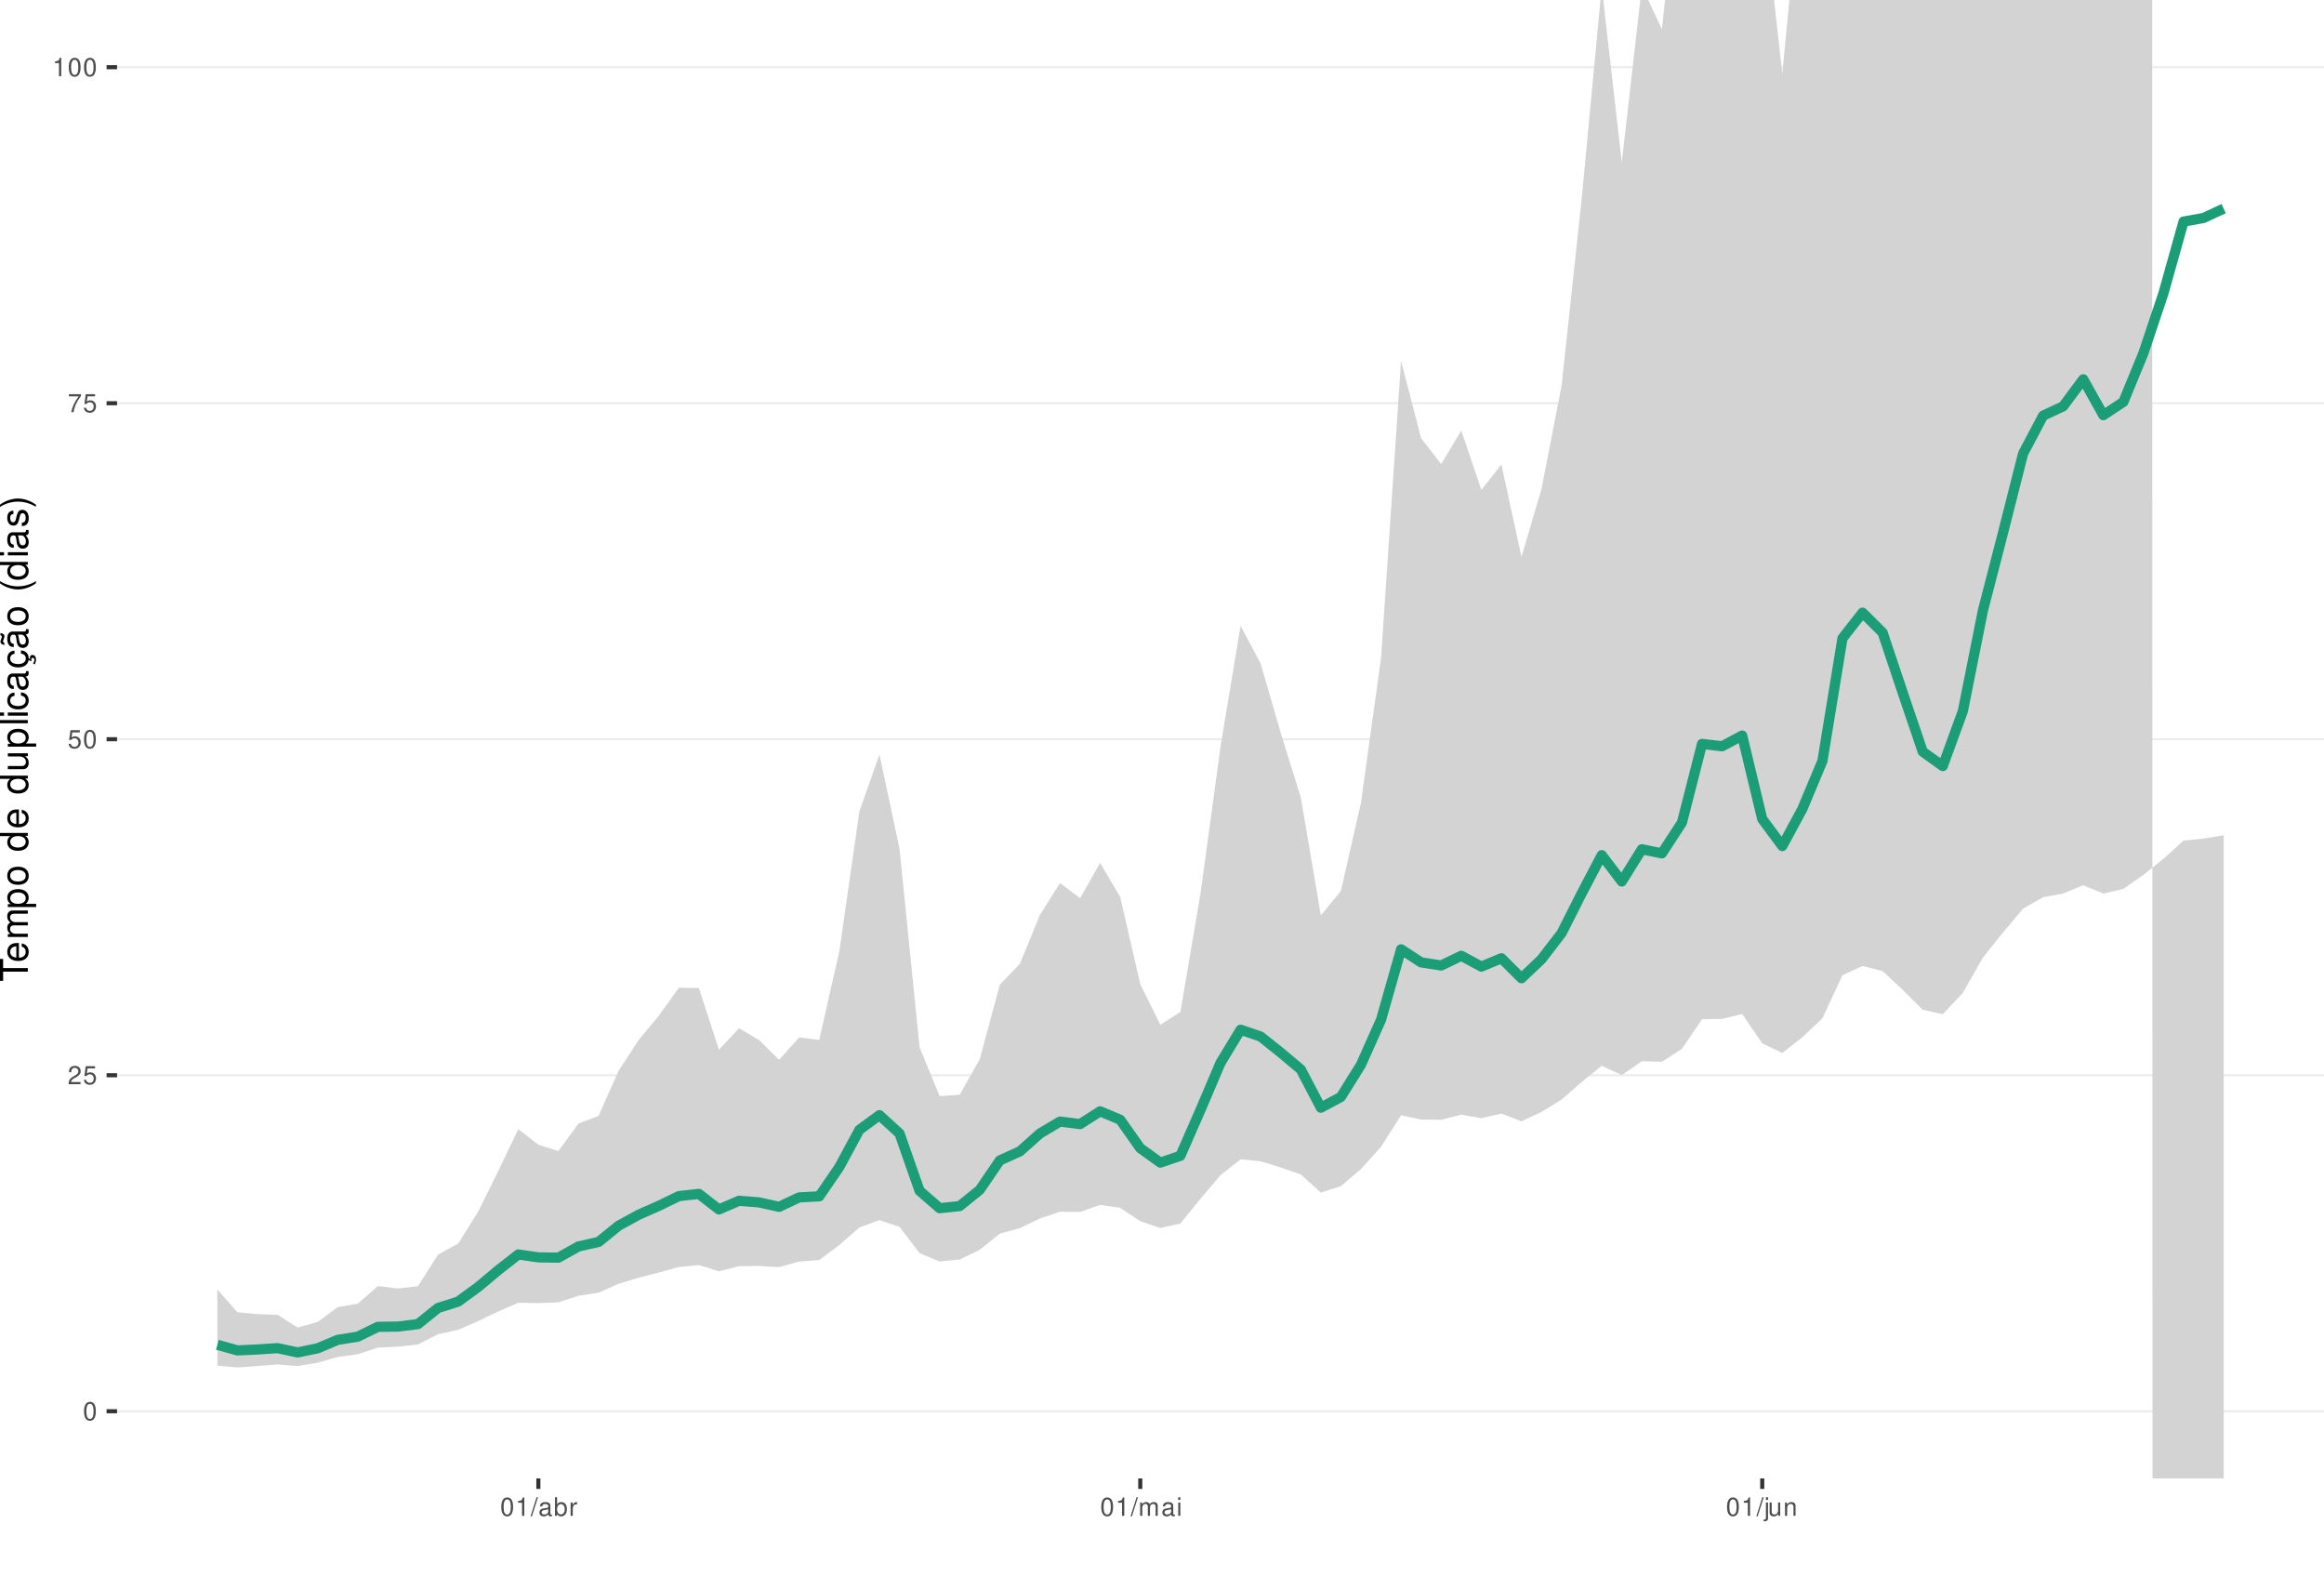
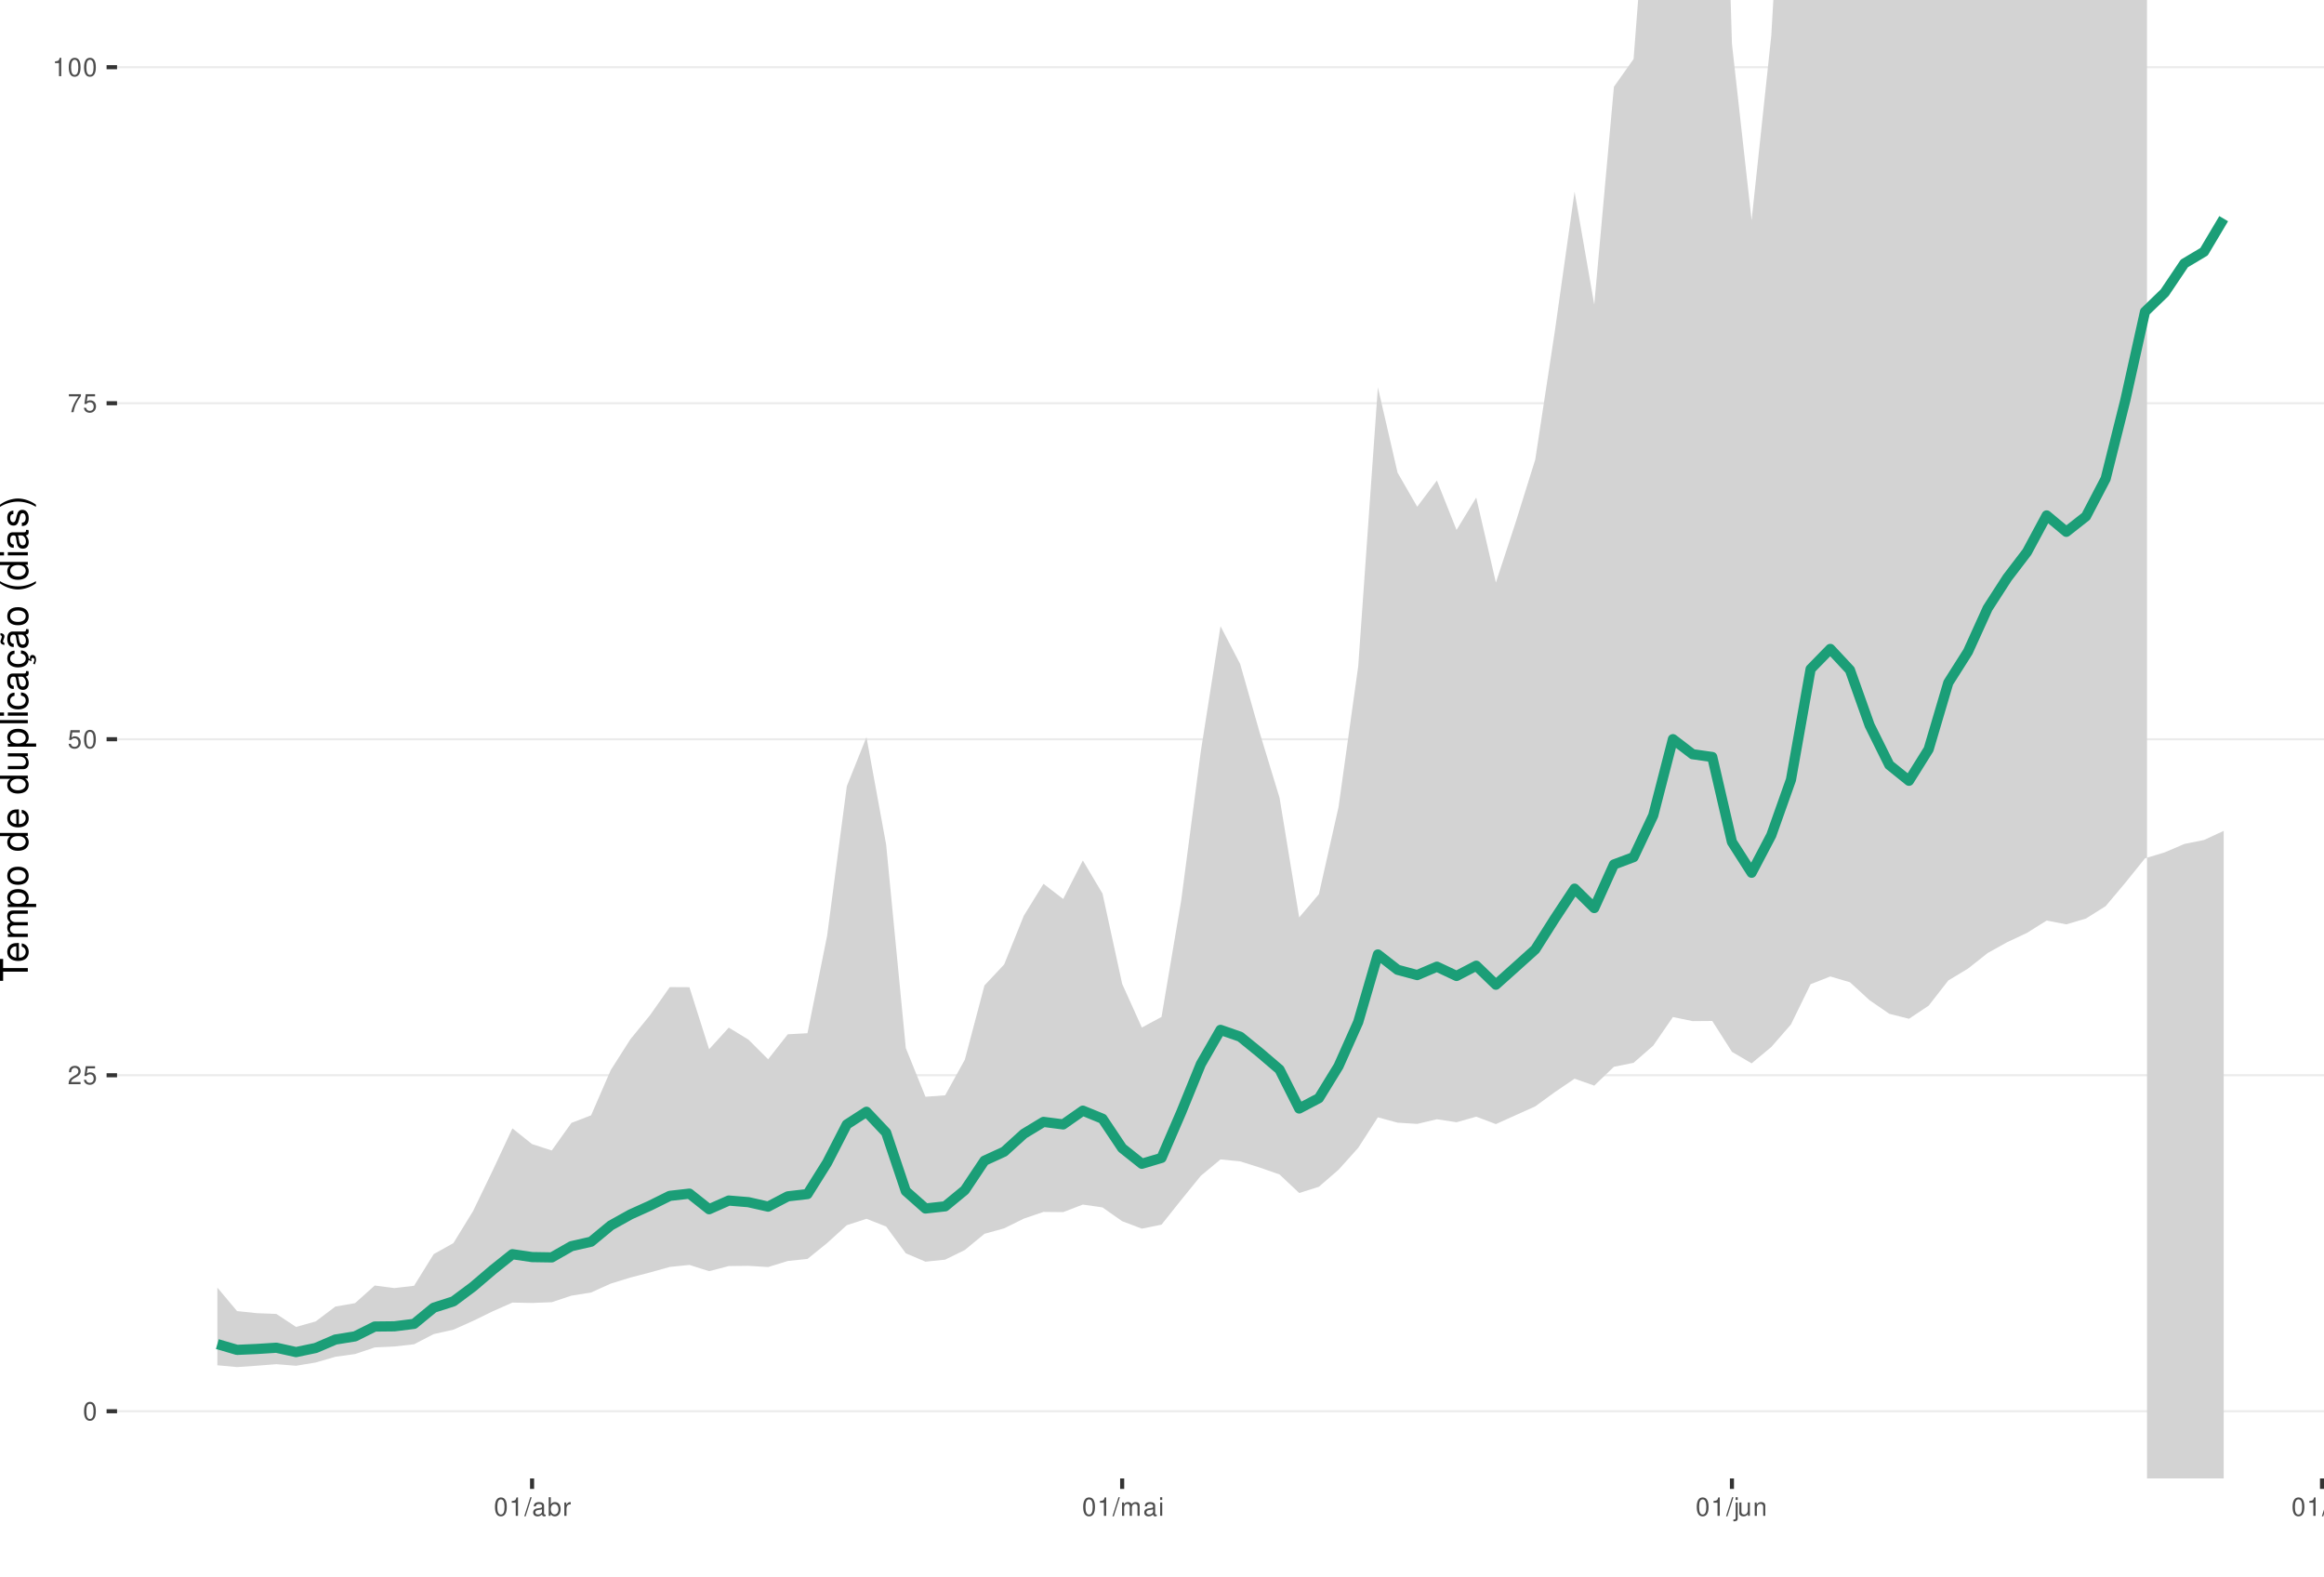
<svg xmlns="http://www.w3.org/2000/svg" xmlns:xlink="http://www.w3.org/1999/xlink" width="609pt" height="413pt" viewBox="0 0 609 413" version="1.1">
  <defs>
    <g>
      <symbol overflow="visible" id="glyph0-0">
        <path style="stroke:none;" d="" />
      </symbol>
      <symbol overflow="visible" id="glyph0-1">
        <path style="stroke:none;" d="M 1.828 -4.812 C 1.391 -4.812 0.984 -4.609 0.75 -4.281 C 0.438 -3.859 0.281 -3.219 0.281 -2.328 C 0.281 -0.703 0.812 0.156 1.828 0.156 C 2.828 0.156 3.375 -0.703 3.375 -2.297 C 3.375 -3.219 3.234 -3.844 2.922 -4.281 C 2.672 -4.625 2.281 -4.812 1.828 -4.812 Z M 1.828 -4.297 C 2.469 -4.297 2.781 -3.641 2.781 -2.344 C 2.781 -0.969 2.469 -0.328 1.812 -0.328 C 1.203 -0.328 0.891 -1 0.891 -2.328 C 0.891 -3.641 1.203 -4.297 1.828 -4.297 Z M 1.828 -4.297 " />
      </symbol>
      <symbol overflow="visible" id="glyph0-2">
        <path style="stroke:none;" d="M 3.375 -0.578 L 0.891 -0.578 C 0.938 -0.984 1.156 -1.234 1.734 -1.578 L 2.406 -1.953 C 3.062 -2.328 3.406 -2.812 3.406 -3.406 C 3.406 -3.812 3.234 -4.188 2.969 -4.438 C 2.688 -4.688 2.344 -4.812 1.891 -4.812 C 1.297 -4.812 0.844 -4.594 0.578 -4.188 C 0.422 -3.938 0.344 -3.641 0.328 -3.141 L 0.922 -3.141 C 0.938 -3.469 0.984 -3.672 1.062 -3.828 C 1.219 -4.125 1.516 -4.297 1.875 -4.297 C 2.406 -4.297 2.797 -3.906 2.797 -3.391 C 2.797 -3.016 2.578 -2.672 2.156 -2.438 L 1.547 -2.078 C 0.562 -1.516 0.281 -1.062 0.219 0 L 3.375 0 Z M 3.375 -0.578 " />
      </symbol>
      <symbol overflow="visible" id="glyph0-3">
        <path style="stroke:none;" d="M 3.172 -4.719 L 0.734 -4.719 L 0.375 -2.156 L 0.922 -2.156 C 1.188 -2.469 1.422 -2.594 1.797 -2.594 C 2.422 -2.594 2.812 -2.156 2.812 -1.453 C 2.812 -0.781 2.422 -0.359 1.781 -0.359 C 1.266 -0.359 0.953 -0.625 0.812 -1.156 L 0.234 -1.156 C 0.312 -0.766 0.375 -0.578 0.516 -0.406 C 0.781 -0.047 1.266 0.156 1.797 0.156 C 2.75 0.156 3.422 -0.547 3.422 -1.531 C 3.422 -2.469 2.797 -3.109 1.891 -3.109 C 1.562 -3.109 1.297 -3.016 1.016 -2.828 L 1.203 -4.141 L 3.172 -4.141 Z M 3.172 -4.719 " />
      </symbol>
      <symbol overflow="visible" id="glyph0-4">
        <path style="stroke:none;" d="M 3.469 -4.719 L 0.312 -4.719 L 0.312 -4.141 L 2.859 -4.141 C 1.734 -2.531 1.266 -1.547 0.922 0 L 1.547 0 C 1.797 -1.516 2.391 -2.812 3.469 -4.234 Z M 3.469 -4.719 " />
      </symbol>
      <symbol overflow="visible" id="glyph0-5">
        <path style="stroke:none;" d="M 1.719 -3.422 L 1.719 0 L 2.312 0 L 2.312 -4.812 L 1.922 -4.812 C 1.719 -4.078 1.578 -3.969 0.672 -3.859 L 0.672 -3.422 Z M 1.719 -3.422 " />
      </symbol>
      <symbol overflow="visible" id="glyph0-6">
        <path style="stroke:none;" d="M 1.531 -4.859 L -0.047 0.141 L 0.312 0.141 L 1.891 -4.859 Z M 1.531 -4.859 " />
      </symbol>
      <symbol overflow="visible" id="glyph0-7">
        <path style="stroke:none;" d="M 3.562 -0.328 C 3.5 -0.312 3.469 -0.312 3.438 -0.312 C 3.25 -0.312 3.141 -0.406 3.141 -0.578 L 3.141 -2.641 C 3.141 -3.25 2.688 -3.594 1.828 -3.594 C 1.312 -3.594 0.906 -3.438 0.672 -3.188 C 0.516 -3 0.453 -2.797 0.438 -2.453 L 0.984 -2.453 C 1.031 -2.875 1.297 -3.078 1.812 -3.078 C 2.312 -3.078 2.594 -2.891 2.594 -2.562 L 2.594 -2.406 C 2.578 -2.172 2.469 -2.078 2.016 -2.031 C 1.219 -1.922 1.109 -1.891 0.891 -1.812 C 0.484 -1.641 0.281 -1.328 0.281 -0.875 C 0.281 -0.25 0.719 0.156 1.422 0.156 C 1.859 0.156 2.219 0 2.609 -0.359 C 2.656 0 2.828 0.156 3.188 0.156 C 3.297 0.156 3.375 0.141 3.562 0.094 Z M 2.594 -1.094 C 2.594 -0.906 2.531 -0.797 2.375 -0.641 C 2.141 -0.438 1.875 -0.328 1.547 -0.328 C 1.109 -0.328 0.859 -0.547 0.859 -0.891 C 0.859 -1.266 1.094 -1.438 1.703 -1.531 C 2.297 -1.609 2.406 -1.641 2.594 -1.719 Z M 2.594 -1.094 " />
      </symbol>
      <symbol overflow="visible" id="glyph0-8">
        <path style="stroke:none;" d="M 0.359 -4.859 L 0.359 0 L 0.859 0 L 0.859 -0.453 C 1.125 -0.047 1.484 0.156 1.969 0.156 C 2.875 0.156 3.484 -0.594 3.484 -1.75 C 3.484 -2.891 2.922 -3.594 1.984 -3.594 C 1.516 -3.594 1.172 -3.406 0.906 -3.016 L 0.906 -4.859 Z M 1.891 -3.062 C 2.5 -3.062 2.906 -2.531 2.906 -1.703 C 2.906 -0.906 2.484 -0.359 1.891 -0.359 C 1.297 -0.359 0.906 -0.906 0.906 -1.719 C 0.906 -2.531 1.297 -3.062 1.891 -3.062 Z M 1.891 -3.062 " />
      </symbol>
      <symbol overflow="visible" id="glyph0-9">
        <path style="stroke:none;" d="M 0.453 -3.484 L 0.453 0 L 1.016 0 L 1.016 -1.812 C 1.031 -2.656 1.375 -3.016 2.141 -3 L 2.141 -3.562 C 2.047 -3.578 1.984 -3.594 1.922 -3.594 C 1.562 -3.594 1.297 -3.375 0.969 -2.859 L 0.969 -3.484 Z M 0.453 -3.484 " />
      </symbol>
      <symbol overflow="visible" id="glyph0-10">
        <path style="stroke:none;" d="M 0.469 -3.484 L 0.469 0 L 1.031 0 L 1.031 -2.188 C 1.031 -2.703 1.391 -3.109 1.844 -3.109 C 2.25 -3.109 2.484 -2.844 2.484 -2.406 L 2.484 0 L 3.047 0 L 3.047 -2.188 C 3.047 -2.703 3.422 -3.109 3.875 -3.109 C 4.266 -3.109 4.516 -2.844 4.516 -2.406 L 4.516 0 L 5.078 0 L 5.078 -2.609 C 5.078 -3.234 4.719 -3.594 4.062 -3.594 C 3.594 -3.594 3.312 -3.453 2.984 -3.062 C 2.781 -3.422 2.5 -3.594 2.047 -3.594 C 1.578 -3.594 1.266 -3.422 0.984 -3 L 0.984 -3.484 Z M 0.469 -3.484 " />
      </symbol>
      <symbol overflow="visible" id="glyph0-11">
        <path style="stroke:none;" d="M 1 -3.484 L 0.453 -3.484 L 0.453 0 L 1 0 Z M 1 -4.859 L 0.438 -4.859 L 0.438 -4.156 L 1 -4.156 Z M 1 -4.859 " />
      </symbol>
      <symbol overflow="visible" id="glyph0-12">
        <path style="stroke:none;" d="M 0.469 -3.484 L 0.469 0.5 C 0.469 0.859 0.359 0.969 0.016 0.969 C -0.031 0.969 -0.047 0.969 -0.125 0.953 L -0.125 1.438 C -0.047 1.438 -0.016 1.453 0.062 1.453 C 0.688 1.453 1.016 1.203 1.016 0.719 L 1.016 -3.484 Z M 1.016 -4.859 L 0.469 -4.859 L 0.469 -4.156 L 1.016 -4.156 Z M 1.016 -4.859 " />
      </symbol>
      <symbol overflow="visible" id="glyph0-13">
        <path style="stroke:none;" d="M 3.203 0 L 3.203 -3.484 L 2.656 -3.484 L 2.656 -1.516 C 2.656 -0.797 2.281 -0.328 1.703 -0.328 C 1.266 -0.328 0.984 -0.594 0.984 -1.016 L 0.984 -3.484 L 0.438 -3.484 L 0.438 -0.797 C 0.438 -0.219 0.859 0.156 1.547 0.156 C 2.062 0.156 2.391 -0.031 2.703 -0.484 L 2.703 0 Z M 3.203 0 " />
      </symbol>
      <symbol overflow="visible" id="glyph0-14">
        <path style="stroke:none;" d="M 0.469 -3.484 L 0.469 0 L 1.031 0 L 1.031 -1.922 C 1.031 -2.641 1.391 -3.109 1.969 -3.109 C 2.406 -3.109 2.688 -2.828 2.688 -2.422 L 2.688 0 L 3.234 0 L 3.234 -2.641 C 3.234 -3.219 2.812 -3.594 2.141 -3.594 C 1.625 -3.594 1.281 -3.391 0.984 -2.906 L 0.984 -3.484 Z M 0.469 -3.484 " />
+       </symbol>
+       <symbol overflow="visible" id="glyph0-15">
+         <path style="stroke:none;" d="M 1.016 -4.859 L 0.453 -4.859 L 0.453 0 L 1.016 0 Z M 1.016 -4.859 " />
      </symbol>
      <symbol overflow="visible" id="glyph1-0">
        <path style="stroke:none;" d="" />
      </symbol>
      <symbol overflow="visible" id="glyph1-1">
        <path style="stroke:none;" d="M -6.469 -3.547 L -6.469 -5.938 L -7.297 -5.938 L -7.297 -0.203 L -6.469 -0.203 L -6.469 -2.609 L 0 -2.609 L 0 -3.547 Z M -6.469 -3.547 " />
      </symbol>
      <symbol overflow="visible" id="glyph1-2">
        <path style="stroke:none;" d="M -2.344 -5.125 C -3.141 -5.125 -3.625 -5.062 -4.016 -4.922 C -4.875 -4.578 -5.391 -3.781 -5.391 -2.797 C -5.391 -1.344 -4.281 -0.406 -2.547 -0.406 C -0.812 -0.406 0.234 -1.297 0.234 -2.781 C 0.234 -3.984 -0.453 -4.812 -1.594 -5.016 L -1.594 -4.188 C -0.906 -3.953 -0.547 -3.484 -0.547 -2.812 C -0.547 -2.281 -0.781 -1.828 -1.219 -1.547 C -1.516 -1.344 -1.812 -1.281 -2.344 -1.266 Z M -3.016 -1.297 C -3.984 -1.359 -4.625 -1.953 -4.625 -2.797 C -4.625 -3.641 -3.953 -4.234 -3.016 -4.234 Z M -3.016 -1.297 " />
      </symbol>
      <symbol overflow="visible" id="glyph1-3">
        <path style="stroke:none;" d="M -5.234 -0.703 L 0 -0.703 L 0 -1.547 L -3.297 -1.547 C -4.047 -1.547 -4.656 -2.094 -4.656 -2.766 C -4.656 -3.391 -4.281 -3.734 -3.609 -3.734 L 0 -3.734 L 0 -4.578 L -3.297 -4.578 C -4.047 -4.578 -4.656 -5.125 -4.656 -5.812 C -4.656 -6.422 -4.266 -6.781 -3.609 -6.781 L 0 -6.781 L 0 -7.625 L -3.938 -7.625 C -4.875 -7.625 -5.391 -7.078 -5.391 -6.094 C -5.391 -5.406 -5.188 -4.984 -4.594 -4.484 C -5.156 -4.188 -5.391 -3.766 -5.391 -3.078 C -5.391 -2.375 -5.125 -1.906 -4.5 -1.469 L -5.234 -1.469 Z M -5.234 -0.703 " />
      </symbol>
      <symbol overflow="visible" id="glyph1-4">
        <path style="stroke:none;" d="M 2.188 -0.547 L 2.188 -1.375 L -0.547 -1.375 C -0.016 -1.812 0.234 -2.312 0.234 -2.984 C 0.234 -4.344 -0.859 -5.234 -2.531 -5.234 C -4.297 -5.234 -5.391 -4.375 -5.391 -2.984 C -5.391 -2.266 -5.062 -1.703 -4.453 -1.312 L -5.234 -1.312 L -5.234 -0.547 Z M -4.609 -2.844 C -4.609 -3.766 -3.797 -4.359 -2.547 -4.359 C -1.359 -4.359 -0.547 -3.75 -0.547 -2.844 C -0.547 -1.953 -1.344 -1.375 -2.578 -1.375 C -3.812 -1.375 -4.609 -1.953 -4.609 -2.844 Z M -4.609 -2.844 " />
      </symbol>
      <symbol overflow="visible" id="glyph1-5">
        <path style="stroke:none;" d="M -5.391 -2.719 C -5.391 -1.234 -4.344 -0.359 -2.578 -0.359 C -0.812 -0.359 0.234 -1.234 0.234 -2.734 C 0.234 -4.203 -0.812 -5.094 -2.547 -5.094 C -4.359 -5.094 -5.391 -4.234 -5.391 -2.719 Z M -4.625 -2.734 C -4.625 -3.672 -3.844 -4.234 -2.547 -4.234 C -1.312 -4.234 -0.547 -3.656 -0.547 -2.734 C -0.547 -1.797 -1.312 -1.234 -2.578 -1.234 C -3.844 -1.234 -4.625 -1.797 -4.625 -2.734 Z M -4.625 -2.734 " />
      </symbol>
      <symbol overflow="visible" id="glyph1-6">
        <path style="stroke:none;" d="" />
      </symbol>
      <symbol overflow="visible" id="glyph1-7">
        <path style="stroke:none;" d="M -7.297 -4.953 L -7.297 -4.125 L -4.578 -4.125 C -5.109 -3.766 -5.391 -3.203 -5.391 -2.516 C -5.391 -1.156 -4.297 -0.266 -2.625 -0.266 C -0.859 -0.266 0.234 -1.125 0.234 -2.547 C 0.234 -3.266 -0.047 -3.766 -0.688 -4.203 L 0 -4.203 L 0 -4.953 Z M -4.609 -2.656 C -4.609 -3.547 -3.812 -4.125 -2.562 -4.125 C -1.344 -4.125 -0.547 -3.547 -0.547 -2.656 C -0.547 -1.734 -1.359 -1.125 -2.578 -1.125 C -3.797 -1.125 -4.609 -1.734 -4.609 -2.656 Z M -4.609 -2.656 " />
      </symbol>
      <symbol overflow="visible" id="glyph1-8">
        <path style="stroke:none;" d="M 0 -4.812 L -5.234 -4.812 L -5.234 -3.984 L -2.266 -3.984 C -1.203 -3.984 -0.5 -3.438 -0.5 -2.562 C -0.5 -1.906 -0.906 -1.484 -1.531 -1.484 L -5.234 -1.484 L -5.234 -0.656 L -1.203 -0.656 C -0.328 -0.656 0.234 -1.297 0.234 -2.312 C 0.234 -3.094 -0.047 -3.578 -0.734 -4.062 L 0 -4.062 Z M 0 -4.812 " />
      </symbol>
      <symbol overflow="visible" id="glyph1-9">
        <path style="stroke:none;" d="M -7.297 -1.516 L -7.297 -0.688 L 0 -0.688 L 0 -1.516 Z M -7.297 -1.516 " />
      </symbol>
      <symbol overflow="visible" id="glyph1-10">
        <path style="stroke:none;" d="M -5.234 -1.5 L -5.234 -0.672 L 0 -0.672 L 0 -1.5 Z M -7.297 -1.5 L -7.297 -0.656 L -6.234 -0.656 L -6.234 -1.5 Z M -7.297 -1.5 " />
      </symbol>
      <symbol overflow="visible" id="glyph1-11">
        <path style="stroke:none;" d="M -3.484 -4.703 C -3.984 -4.672 -4.312 -4.562 -4.609 -4.359 C -5.094 -4 -5.391 -3.375 -5.391 -2.641 C -5.391 -1.219 -4.266 -0.312 -2.531 -0.312 C -0.844 -0.312 0.234 -1.203 0.234 -2.625 C 0.234 -3.875 -0.516 -4.672 -1.797 -4.766 L -1.797 -3.938 C -0.953 -3.797 -0.547 -3.359 -0.547 -2.656 C -0.547 -1.734 -1.297 -1.188 -2.531 -1.188 C -3.844 -1.188 -4.625 -1.719 -4.625 -2.625 C -4.625 -3.328 -4.203 -3.766 -3.484 -3.875 Z M -3.484 -4.703 " />
      </symbol>
      <symbol overflow="visible" id="glyph1-12">
        <path style="stroke:none;" d="M -0.484 -5.344 C -0.469 -5.266 -0.469 -5.219 -0.469 -5.172 C -0.469 -4.875 -0.625 -4.719 -0.875 -4.719 L -3.953 -4.719 C -4.891 -4.719 -5.391 -4.047 -5.391 -2.75 C -5.391 -1.984 -5.172 -1.375 -4.781 -1.016 C -4.516 -0.766 -4.203 -0.672 -3.688 -0.656 L -3.688 -1.484 C -4.328 -1.562 -4.625 -1.938 -4.625 -2.719 C -4.625 -3.484 -4.344 -3.891 -3.844 -3.891 L -3.625 -3.891 C -3.266 -3.875 -3.125 -3.703 -3.047 -3.016 C -2.891 -1.844 -2.844 -1.656 -2.719 -1.344 C -2.453 -0.734 -2 -0.422 -1.312 -0.422 C -0.375 -0.422 0.234 -1.078 0.234 -2.141 C 0.234 -2.797 0 -3.328 -0.547 -3.922 C 0 -3.984 0.234 -4.234 0.234 -4.781 C 0.234 -4.953 0.203 -5.062 0.141 -5.344 Z M -1.656 -3.891 C -1.375 -3.891 -1.203 -3.812 -0.969 -3.562 C -0.656 -3.219 -0.5 -2.812 -0.5 -2.312 C -0.5 -1.672 -0.812 -1.297 -1.344 -1.297 C -1.891 -1.297 -2.172 -1.656 -2.297 -2.547 C -2.422 -3.438 -2.453 -3.609 -2.594 -3.891 Z M -1.656 -3.891 " />
      </symbol>
      <symbol overflow="visible" id="glyph1-13">
        <path style="stroke:none;" d="M 0.234 -2.641 C 0.234 -3.875 -0.547 -4.703 -1.797 -4.766 L -1.797 -3.938 C -0.953 -3.797 -0.531 -3.359 -0.531 -2.656 C -0.531 -1.734 -1.281 -1.188 -2.516 -1.188 C -3.844 -1.188 -4.625 -1.719 -4.625 -2.625 C -4.625 -3.328 -4.203 -3.766 -3.484 -3.875 L -3.484 -4.703 C -3.984 -4.672 -4.312 -4.562 -4.609 -4.359 C -5.094 -4 -5.391 -3.375 -5.391 -2.641 C -5.391 -1.219 -4.266 -0.312 -2.531 -0.312 C -1.469 -0.312 -0.625 -0.672 -0.156 -1.312 C 0.047 -1.594 0.125 -1.812 0.203 -2.25 L 0.922 -1.938 L 0.984 -2.062 C 0.938 -2.188 0.906 -2.25 0.906 -2.375 C 0.906 -2.656 1.047 -2.828 1.281 -2.828 C 1.547 -2.828 1.734 -2.594 1.734 -2.297 C 1.734 -2.031 1.672 -1.844 1.438 -1.406 L 1.406 -1.312 L 1.812 -1.094 C 2.078 -1.75 2.141 -1.953 2.141 -2.344 C 2.141 -3.109 1.781 -3.578 1.203 -3.578 C 0.781 -3.578 0.547 -3.297 0.547 -2.797 C 0.547 -2.703 0.547 -2.641 0.562 -2.516 Z M 0.234 -2.641 " />
      </symbol>
      <symbol overflow="visible" id="glyph1-14">
        <path style="stroke:none;" d="M -0.484 -5.344 C -0.469 -5.266 -0.469 -5.219 -0.469 -5.172 C -0.469 -4.875 -0.625 -4.719 -0.875 -4.719 L -3.953 -4.719 C -4.891 -4.719 -5.391 -4.047 -5.391 -2.75 C -5.391 -1.984 -5.172 -1.375 -4.781 -1.016 C -4.516 -0.766 -4.203 -0.672 -3.688 -0.656 L -3.688 -1.484 C -4.328 -1.562 -4.625 -1.938 -4.625 -2.719 C -4.625 -3.484 -4.344 -3.891 -3.844 -3.891 L -3.625 -3.891 C -3.266 -3.875 -3.125 -3.703 -3.047 -3.016 C -2.891 -1.844 -2.844 -1.656 -2.719 -1.344 C -2.453 -0.734 -2 -0.422 -1.312 -0.422 C -0.375 -0.422 0.234 -1.078 0.234 -2.141 C 0.234 -2.797 0 -3.328 -0.547 -3.922 C 0 -3.984 0.234 -4.234 0.234 -4.781 C 0.234 -4.953 0.203 -5.062 0.141 -5.344 Z M -1.656 -3.891 C -1.375 -3.891 -1.203 -3.812 -0.969 -3.562 C -0.656 -3.219 -0.5 -2.812 -0.5 -2.312 C -0.5 -1.672 -0.812 -1.297 -1.344 -1.297 C -1.891 -1.297 -2.172 -1.656 -2.297 -2.547 C -2.422 -3.438 -2.453 -3.609 -2.594 -3.891 Z M -7.172 -3.75 C -6.922 -3.672 -6.812 -3.547 -6.812 -3.375 C -6.812 -3.25 -6.875 -2.984 -6.984 -2.734 C -7.156 -2.312 -7.172 -2.25 -7.172 -2.047 C -7.172 -1.594 -6.797 -1.297 -6.141 -1.188 L -6.141 -1.766 C -6.375 -1.812 -6.5 -1.938 -6.5 -2.094 C -6.5 -2.203 -6.469 -2.344 -6.375 -2.578 C -6.156 -3.156 -6.125 -3.234 -6.125 -3.438 C -6.125 -3.922 -6.484 -4.219 -7.172 -4.312 Z M -7.172 -3.75 " />
      </symbol>
      <symbol overflow="visible" id="glyph1-15">
        <path style="stroke:none;" d="M -7.297 -2.359 C -5.984 -1.359 -4.156 -0.734 -2.594 -0.734 C -1.016 -0.734 0.812 -1.359 2.125 -2.359 L 2.125 -2.906 C 0.688 -2.031 -0.984 -1.547 -2.594 -1.547 C -4.188 -1.547 -5.875 -2.031 -7.297 -2.906 Z M -7.297 -2.359 " />
      </symbol>
      <symbol overflow="visible" id="glyph1-16">
        <path style="stroke:none;" d="M -3.781 -4.375 C -4.812 -4.375 -5.391 -3.688 -5.391 -2.484 C -5.391 -1.266 -4.766 -0.469 -3.797 -0.469 C -2.969 -0.469 -2.578 -0.891 -2.281 -2.125 L -2.094 -2.906 C -1.953 -3.484 -1.734 -3.719 -1.375 -3.719 C -0.875 -3.719 -0.547 -3.234 -0.547 -2.5 C -0.547 -2.047 -0.672 -1.672 -0.891 -1.453 C -1.047 -1.328 -1.188 -1.266 -1.562 -1.219 L -1.562 -0.344 C -0.344 -0.375 0.234 -1.062 0.234 -2.438 C 0.234 -3.75 -0.422 -4.594 -1.438 -4.594 C -2.203 -4.594 -2.641 -4.156 -2.891 -3.109 L -3.078 -2.312 C -3.234 -1.625 -3.453 -1.344 -3.828 -1.344 C -4.312 -1.344 -4.625 -1.766 -4.625 -2.453 C -4.625 -3.125 -4.328 -3.484 -3.781 -3.5 Z M -3.781 -4.375 " />
      </symbol>
      <symbol overflow="visible" id="glyph1-17">
        <path style="stroke:none;" d="M 2.125 -0.938 C 0.812 -1.938 -1.016 -2.562 -2.578 -2.562 C -4.156 -2.562 -5.984 -1.938 -7.297 -0.938 L -7.297 -0.375 C -5.859 -1.266 -4.188 -1.75 -2.578 -1.75 C -0.984 -1.75 0.703 -1.266 2.125 -0.375 Z M 2.125 -0.938 " />
      </symbol>
    </g>
    <clipPath id="clip1">
      <path d="M 30.672 0 L 609 0 L 609 387.328 L 30.672 387.328 Z M 30.672 0 " />
    </clipPath>
    <clipPath id="clip2">
      <path d="M 30.672 369 L 609 369 L 609 370 L 30.672 370 Z M 30.672 369 " />
    </clipPath>
    <clipPath id="clip3">
      <path d="M 30.672 281 L 609 281 L 609 282 L 30.672 282 Z M 30.672 281 " />
    </clipPath>
    <clipPath id="clip4">
      <path d="M 30.672 193 L 609 193 L 609 194 L 30.672 194 Z M 30.672 193 " />
    </clipPath>
    <clipPath id="clip5">
      <path d="M 30.672 105 L 609 105 L 609 106 L 30.672 106 Z M 30.672 105 " />
    </clipPath>
    <clipPath id="clip6">
      <path d="M 30.672 17 L 609 17 L 609 18 L 30.672 18 Z M 30.672 17 " />
    </clipPath>
    <clipPath id="clip7">
      <path d="M 56 0 L 583 0 L 583 387.328 L 56 387.328 Z M 56 0 " />
    </clipPath>
  </defs>
  <g id="surface36">
    <rect x="0" y="0" width="609" height="413" style="fill:rgb(100%,100%,100%);fill-opacity:1;stroke:none;" />
    <rect x="0" y="0" width="609" height="413" style="fill:rgb(100%,100%,100%);fill-opacity:1;stroke:none;" />
    <path style="fill:none;stroke-width:1.067;stroke-linecap:round;stroke-linejoin:round;stroke:rgb(100%,100%,100%);stroke-opacity:1;stroke-miterlimit:10;" d="M 0 413 L 609 413 L 609 0 L 0 0 Z M 0 413 " />
    <g clip-path="url(#clip1)" clip-rule="nonzero">
      <path style=" stroke:none;fill-rule:nonzero;fill:rgb(100%,100%,100%);fill-opacity:1;" d="M 30.672 387.328 L 609 387.328 L 609 0 L 30.672 0 Z M 30.672 387.328 " />
    </g>
    <g clip-path="url(#clip2)" clip-rule="nonzero">
      <path style="fill:none;stroke-width:0.533;stroke-linecap:butt;stroke-linejoin:round;stroke:rgb(92.157%,92.157%,92.157%);stroke-opacity:1;stroke-miterlimit:10;" d="M 30.672 369.723 L 609 369.723 " />
    </g>
    <g clip-path="url(#clip3)" clip-rule="nonzero">
      <path style="fill:none;stroke-width:0.533;stroke-linecap:butt;stroke-linejoin:round;stroke:rgb(92.157%,92.157%,92.157%);stroke-opacity:1;stroke-miterlimit:10;" d="M 30.672 281.695 L 609 281.695 " />
    </g>
    <g clip-path="url(#clip4)" clip-rule="nonzero">
      <path style="fill:none;stroke-width:0.533;stroke-linecap:butt;stroke-linejoin:round;stroke:rgb(92.157%,92.157%,92.157%);stroke-opacity:1;stroke-miterlimit:10;" d="M 30.672 193.664 L 609 193.664 " />
    </g>
    <g clip-path="url(#clip5)" clip-rule="nonzero">
      <path style="fill:none;stroke-width:0.533;stroke-linecap:butt;stroke-linejoin:round;stroke:rgb(92.157%,92.157%,92.157%);stroke-opacity:1;stroke-miterlimit:10;" d="M 30.672 105.637 L 609 105.637 " />
    </g>
    <g clip-path="url(#clip6)" clip-rule="nonzero">
      <path style="fill:none;stroke-width:0.533;stroke-linecap:butt;stroke-linejoin:round;stroke:rgb(92.157%,92.157%,92.157%);stroke-opacity:1;stroke-miterlimit:10;" d="M 30.672 17.605 L 609 17.605 " />
    </g>
    <g clip-path="url(#clip7)" clip-rule="nonzero">
-       <path style=" stroke:none;fill-rule:nonzero;fill:rgb(82.745%,82.745%,82.745%);fill-opacity:1;" d="M 56.957 337.805 L 62.215 343.785 L 67.473 344.277 L 72.73 344.445 L 77.988 347.785 L 83.246 346.324 L 88.504 342.438 L 93.762 341.535 L 99.02 336.922 L 104.277 337.57 L 109.535 336.961 L 114.793 328.684 L 120.051 325.797 L 125.309 317.422 L 130.562 306.781 L 135.82 295.805 L 141.078 299.898 L 146.336 301.551 L 151.594 294.34 L 156.852 292.348 L 162.109 280.512 L 167.367 272.438 L 172.625 266.125 L 177.883 258.801 L 183.141 258.816 L 188.398 275.027 L 193.656 269.367 L 198.914 272.492 L 204.168 277.637 L 209.426 271.777 L 214.684 272.441 L 219.941 249.211 L 225.199 212.602 L 230.457 197.645 L 235.715 222.316 L 240.973 274.387 L 246.23 287.184 L 251.488 286.812 L 256.746 277.473 L 262.004 257.977 L 267.262 252.48 L 272.52 239.688 L 277.773 231.328 L 283.031 235.316 L 288.289 226.07 L 293.547 234.996 L 298.805 257.836 L 304.062 268.477 L 309.32 265.105 L 314.578 234.172 L 319.836 195.609 L 325.094 163.934 L 330.352 173.852 L 335.609 191.988 L 340.867 208.895 L 346.125 239.789 L 351.379 233.41 L 356.637 210.316 L 361.895 172.406 L 367.152 94.551 L 372.41 114.836 L 377.668 121.578 L 382.926 112.805 L 388.184 128.34 L 393.441 121.703 L 398.699 145.883 L 403.957 128.059 L 409.215 101.016 L 414.473 52.172 L 419.398 0 L 420.129 0 L 424.984 42.574 L 429.84 0 L 431.914 0 L 435.5 7.656 L 436.332 0 L 464.891 0 L 467.047 19.324 L 468.898 0 L 563.973 0 L 564.07 413 L 582.711 413 L 582.711 218.824 L 577.453 219.691 L 572.195 220.215 L 566.941 224.973 L 561.684 229.211 L 556.426 232.867 L 551.168 234.102 L 545.91 231.918 L 540.652 234.086 L 535.395 235.047 L 530.137 238.051 L 524.879 244.293 L 519.621 250.887 L 514.363 260.105 L 509.105 265.688 L 503.848 264.551 L 498.59 259.305 L 493.336 254.41 L 488.078 253.074 L 482.82 255.484 L 477.562 266.762 L 472.305 271.762 L 467.047 275.863 L 461.789 273.336 L 456.531 265.66 L 451.273 266.938 L 446.016 267.023 L 440.758 274.766 L 435.5 278.168 L 430.242 278.023 L 424.984 281.652 L 419.73 279.219 L 414.473 283.465 L 409.215 288.059 L 403.957 291.293 L 398.699 293.766 L 393.441 291.727 L 388.184 292.961 L 382.926 292.016 L 377.668 293.371 L 372.41 293.305 L 367.152 292.164 L 361.895 300.449 L 356.637 306.273 L 351.379 310.746 L 346.125 312.434 L 340.867 307.672 L 335.609 305.863 L 330.352 304.238 L 325.094 303.719 L 319.836 307.875 L 314.578 314.066 L 309.32 320.531 L 304.062 321.711 L 298.805 319.934 L 293.547 316.441 L 288.289 315.648 L 283.031 317.504 L 277.773 317.445 L 272.52 319.207 L 267.262 321.758 L 262.004 323.188 L 256.746 327.43 L 251.488 329.961 L 246.23 330.492 L 240.973 328.293 L 235.715 321.422 L 230.457 319.656 L 225.199 321.574 L 219.941 326.18 L 214.684 330.113 L 209.426 330.492 L 204.168 331.973 L 198.914 331.66 L 193.656 331.719 L 188.398 333.062 L 183.141 331.422 L 177.883 331.953 L 172.625 333.391 L 167.367 334.73 L 162.109 336.32 L 156.852 338.645 L 151.594 339.48 L 146.336 341.191 L 141.078 341.395 L 135.82 341.297 L 130.562 343.578 L 125.309 346.094 L 120.051 348.398 L 114.793 349.547 L 109.535 352.215 L 104.277 352.801 L 99.02 353.047 L 93.762 354.781 L 88.504 355.508 L 83.246 357.004 L 77.988 357.867 L 72.73 357.465 L 67.473 357.875 L 62.215 358.246 L 56.957 357.781 Z M 56.957 337.805 " />
-     </g>
-     <path style="fill:none;stroke-width:2.667;stroke-linecap:butt;stroke-linejoin:round;stroke:rgb(10.588%,61.961%,46.667%);stroke-opacity:1;stroke-miterlimit:10;" d="M 56.957 352.312 L 62.215 353.785 L 67.473 353.535 L 72.73 353.191 L 77.988 354.316 L 83.246 353.23 L 88.504 351.016 L 93.762 350.18 L 99.02 347.602 L 104.277 347.539 L 109.535 346.891 L 114.793 342.66 L 120.051 341 L 125.309 337.16 L 130.562 332.77 L 135.82 328.652 L 141.078 329.406 L 146.336 329.484 L 151.594 326.543 L 156.852 325.367 L 162.109 321.105 L 167.367 318.238 L 172.625 315.918 L 177.883 313.359 L 183.141 312.777 L 188.398 316.855 L 193.656 314.582 L 198.914 315.004 L 204.168 316.168 L 209.426 313.695 L 214.684 313.418 L 219.941 305.742 L 225.199 296.004 L 230.457 292.148 L 235.715 296.953 L 240.973 311.957 L 246.23 316.531 L 251.488 315.969 L 256.746 311.723 L 262.004 304.008 L 267.262 301.637 L 272.52 296.949 L 277.773 293.828 L 283.031 294.5 L 288.289 291.145 L 293.547 293.352 L 298.805 300.805 L 304.062 304.582 L 309.32 302.797 L 314.578 290.805 L 319.836 278.441 L 325.094 269.766 L 330.352 271.562 L 335.609 275.758 L 340.867 280.168 L 346.125 290.199 L 351.379 287.383 L 356.637 278.949 L 361.895 267.168 L 367.152 248.707 L 372.41 252.133 L 377.668 252.941 L 382.926 250.395 L 388.184 253.234 L 393.441 251.043 L 398.699 256.289 L 403.957 251.293 L 409.215 244.457 L 414.473 234.055 L 419.73 224.035 L 424.984 230.938 L 430.242 222.488 L 435.5 223.562 L 440.758 215.48 L 446.016 194.891 L 451.273 195.512 L 456.531 192.699 L 461.789 214.562 L 467.047 221.656 L 472.305 211.93 L 477.562 199.367 L 482.82 167.215 L 488.078 160.508 L 493.336 165.734 L 498.59 181.434 L 503.848 196.922 L 509.105 200.699 L 514.363 186.297 L 519.621 159.957 L 524.879 139.605 L 530.137 118.867 L 535.395 108.902 L 540.652 106.441 L 545.91 99.367 L 551.168 108.766 L 556.426 105.293 L 561.684 92.5 L 566.941 76.793 L 572.195 58.047 L 577.453 57.102 L 582.711 54.656 " />
+       <path style=" stroke:none;fill-rule:nonzero;fill:rgb(82.745%,82.745%,82.745%);fill-opacity:1;" d="M 56.957 337.332 L 62.113 343.477 L 67.27 344.023 L 72.422 344.227 L 77.578 347.633 L 82.73 346.184 L 87.887 342.293 L 93.039 341.402 L 98.195 336.785 L 103.348 337.453 L 108.504 336.852 L 113.656 328.555 L 118.812 325.672 L 123.965 317.281 L 129.121 306.617 L 134.277 295.617 L 139.43 299.734 L 144.586 301.402 L 149.738 294.184 L 154.895 292.195 L 160.047 280.34 L 165.203 272.254 L 170.355 265.938 L 175.512 258.605 L 180.664 258.633 L 185.82 274.883 L 190.973 269.219 L 196.129 272.359 L 201.285 277.516 L 206.438 270.965 L 211.594 270.684 L 216.746 245.137 L 221.902 205.984 L 227.055 193.109 L 232.211 221.273 L 237.363 274.57 L 242.52 287.332 L 247.672 286.953 L 252.828 277.625 L 257.98 258.16 L 263.137 252.668 L 268.293 239.895 L 273.445 231.543 L 278.602 235.516 L 283.754 225.426 L 288.91 234.098 L 294.062 257.758 L 299.219 269.191 L 304.371 266.418 L 309.527 235.914 L 314.68 196.777 L 319.836 164.062 L 324.988 173.969 L 330.145 192.09 L 335.301 208.98 L 340.453 240.348 L 345.609 234.266 L 350.762 211.426 L 355.918 174.551 L 361.07 101.465 L 366.227 123.82 L 371.379 132.754 L 376.535 125.887 L 381.688 138.844 L 386.844 130.355 L 391.996 152.621 L 397.152 136.914 L 402.309 120.402 L 407.461 86.633 L 412.617 50.227 L 417.77 79.809 L 422.926 22.738 L 428.078 15.457 L 429.266 0 L 453.508 0 L 453.852 11.465 L 459.004 57.723 L 464.16 9.355 L 464.699 0 L 562.617 0 L 562.625 413 L 582.711 413 L 582.711 217.676 L 577.559 220.059 L 572.402 221.105 L 567.25 223.305 L 562.094 224.867 L 556.941 231.266 L 551.785 237.391 L 546.633 240.633 L 541.477 242.168 L 536.324 241.168 L 531.168 244.402 L 526.012 246.816 L 520.859 249.68 L 515.703 253.762 L 510.551 256.863 L 505.395 263.477 L 500.242 266.902 L 495.086 265.594 L 489.934 262.055 L 484.777 257.336 L 479.625 255.816 L 474.469 257.848 L 469.316 268.387 L 464.16 274.301 L 459.004 278.578 L 453.852 275.559 L 448.695 267.473 L 443.543 267.516 L 438.387 266.445 L 433.234 273.93 L 428.078 278.438 L 422.926 279.477 L 417.77 284.414 L 412.617 282.598 L 407.461 286.102 L 402.309 289.848 L 397.152 292.172 L 391.996 294.492 L 386.844 292.547 L 381.688 294.008 L 376.535 293.223 L 371.379 294.441 L 366.227 294.117 L 361.07 292.719 L 355.918 300.715 L 350.762 306.453 L 345.609 310.91 L 340.453 312.547 L 335.301 307.691 L 330.145 305.887 L 324.988 304.262 L 319.836 303.742 L 314.68 308.031 L 309.527 314.371 L 304.371 320.836 L 299.219 321.883 L 294.062 319.934 L 288.91 316.32 L 283.754 315.578 L 278.602 317.551 L 273.445 317.496 L 268.293 319.254 L 263.137 321.805 L 257.98 323.234 L 252.828 327.477 L 247.672 330.008 L 242.52 330.539 L 237.363 328.344 L 232.211 321.332 L 227.055 319.301 L 221.902 320.98 L 216.746 325.66 L 211.594 329.82 L 206.438 330.355 L 201.285 331.945 L 196.129 331.625 L 190.973 331.684 L 185.82 333.027 L 180.664 331.387 L 175.512 331.914 L 170.355 333.355 L 165.203 334.691 L 160.047 336.285 L 154.895 338.605 L 149.738 339.441 L 144.586 341.152 L 139.43 341.352 L 134.277 341.254 L 129.121 343.535 L 123.965 346.051 L 118.812 348.355 L 113.656 349.504 L 108.504 352.172 L 103.348 352.758 L 98.195 353 L 93.039 354.734 L 87.887 355.453 L 82.73 356.949 L 77.578 357.805 L 72.422 357.391 L 67.27 357.797 L 62.113 358.152 L 56.957 357.676 Z M 56.957 337.332 " />
+     </g>
+     <path style="fill:none;stroke-width:2.667;stroke-linecap:butt;stroke-linejoin:round;stroke:rgb(10.588%,61.961%,46.667%);stroke-opacity:1;stroke-miterlimit:10;" d="M 56.957 352.129 L 62.113 353.641 L 67.27 353.41 L 72.422 353.082 L 77.578 354.227 L 82.73 353.148 L 87.887 350.934 L 93.039 350.105 L 98.195 347.527 L 103.348 347.473 L 108.504 346.828 L 113.656 342.594 L 118.812 340.938 L 123.965 337.094 L 129.121 332.695 L 134.277 328.578 L 139.43 329.336 L 144.586 329.418 L 149.738 326.477 L 154.895 325.301 L 160.047 321.043 L 165.203 318.172 L 170.355 315.848 L 175.512 313.293 L 180.664 312.711 L 185.82 316.797 L 190.973 314.523 L 196.129 314.949 L 201.285 316.117 L 206.438 313.418 L 211.594 312.828 L 216.746 304.613 L 221.902 294.59 L 227.055 291.262 L 232.211 296.723 L 237.363 312.039 L 242.52 316.605 L 247.672 316.039 L 252.828 311.793 L 257.98 304.086 L 263.137 301.719 L 268.293 297.035 L 273.445 293.914 L 278.602 294.578 L 283.754 290.973 L 288.91 293.086 L 294.062 300.789 L 299.219 304.887 L 304.371 303.352 L 309.527 291.41 L 314.68 278.773 L 319.836 269.809 L 324.988 271.602 L 330.145 275.793 L 335.301 280.199 L 340.453 290.414 L 345.609 287.699 L 350.762 279.312 L 355.918 267.754 L 361.07 250.055 L 366.227 254.066 L 371.379 255.453 L 376.535 253.254 L 381.688 255.684 L 386.844 252.996 L 391.996 257.977 L 397.152 253.371 L 402.309 248.727 L 407.461 240.609 L 412.617 232.805 L 417.77 237.891 L 422.926 226.48 L 428.078 224.551 L 433.234 213.613 L 438.387 193.648 L 443.543 197.59 L 448.695 198.32 L 453.852 220.586 L 459.004 228.645 L 464.16 218.828 L 469.316 204.289 L 474.469 175.281 L 479.625 170.004 L 484.777 175.531 L 489.934 190.016 L 495.086 200.398 L 500.242 204.547 L 505.395 196.301 L 510.551 178.859 L 515.703 170.727 L 520.859 159.359 L 526.012 151.375 L 531.168 144.625 L 536.324 135.031 L 541.477 139.328 L 546.633 135.27 L 551.785 125.402 L 556.941 104.82 L 562.094 81.668 L 567.25 76.68 L 572.402 69.02 L 577.559 65.949 L 582.711 57.289 " />
    <g style="fill:rgb(30.196%,30.196%,30.196%);fill-opacity:1;">
      <use xlink:href="#glyph0-1" x="21.738" y="372.07" />
    </g>
    <g style="fill:rgb(30.196%,30.196%,30.196%);fill-opacity:1;">
      <use xlink:href="#glyph0-2" x="17.738" y="284.043" />
      <use xlink:href="#glyph0-3" x="21.738" y="284.043" />
    </g>
    <g style="fill:rgb(30.196%,30.196%,30.196%);fill-opacity:1;">
      <use xlink:href="#glyph0-3" x="17.738" y="196.012" />
      <use xlink:href="#glyph0-1" x="21.738" y="196.012" />
    </g>
    <g style="fill:rgb(30.196%,30.196%,30.196%);fill-opacity:1;">
      <use xlink:href="#glyph0-4" x="17.738" y="107.984" />
      <use xlink:href="#glyph0-3" x="21.738" y="107.984" />
    </g>
    <g style="fill:rgb(30.196%,30.196%,30.196%);fill-opacity:1;">
      <use xlink:href="#glyph0-5" x="13.738" y="19.953" />
      <use xlink:href="#glyph0-1" x="17.738" y="19.953" />
      <use xlink:href="#glyph0-1" x="21.738" y="19.953" />
    </g>
    <path style="fill:none;stroke-width:1.067;stroke-linecap:butt;stroke-linejoin:round;stroke:rgb(20%,20%,20%);stroke-opacity:1;stroke-miterlimit:10;" d="M 27.93 369.723 L 30.672 369.723 " />
    <path style="fill:none;stroke-width:1.067;stroke-linecap:butt;stroke-linejoin:round;stroke:rgb(20%,20%,20%);stroke-opacity:1;stroke-miterlimit:10;" d="M 27.93 281.695 L 30.672 281.695 " />
    <path style="fill:none;stroke-width:1.067;stroke-linecap:butt;stroke-linejoin:round;stroke:rgb(20%,20%,20%);stroke-opacity:1;stroke-miterlimit:10;" d="M 27.93 193.664 L 30.672 193.664 " />
    <path style="fill:none;stroke-width:1.067;stroke-linecap:butt;stroke-linejoin:round;stroke:rgb(20%,20%,20%);stroke-opacity:1;stroke-miterlimit:10;" d="M 27.93 105.637 L 30.672 105.637 " />
    <path style="fill:none;stroke-width:1.067;stroke-linecap:butt;stroke-linejoin:round;stroke:rgb(20%,20%,20%);stroke-opacity:1;stroke-miterlimit:10;" d="M 27.93 17.605 L 30.672 17.605 " />
-     <path style="fill:none;stroke-width:1.067;stroke-linecap:butt;stroke-linejoin:round;stroke:rgb(20%,20%,20%);stroke-opacity:1;stroke-miterlimit:10;" d="M 141.078 390.07 L 141.078 387.328 " />
-     <path style="fill:none;stroke-width:1.067;stroke-linecap:butt;stroke-linejoin:round;stroke:rgb(20%,20%,20%);stroke-opacity:1;stroke-miterlimit:10;" d="M 298.805 390.07 L 298.805 387.328 " />
-     <path style="fill:none;stroke-width:1.067;stroke-linecap:butt;stroke-linejoin:round;stroke:rgb(20%,20%,20%);stroke-opacity:1;stroke-miterlimit:10;" d="M 461.789 390.07 L 461.789 387.328 " />
-     <g style="fill:rgb(30.196%,30.196%,30.196%);fill-opacity:1;">
-       <use xlink:href="#glyph0-1" x="131.078" y="397.109" />
-       <use xlink:href="#glyph0-5" x="135.078" y="397.109" />
-       <use xlink:href="#glyph0-6" x="139.078" y="397.109" />
-       <use xlink:href="#glyph0-7" x="141.078" y="397.109" />
-       <use xlink:href="#glyph0-8" x="145.078" y="397.109" />
-       <use xlink:href="#glyph0-9" x="149.078" y="397.109" />
-     </g>
-     <g style="fill:rgb(30.196%,30.196%,30.196%);fill-opacity:1;">
-       <use xlink:href="#glyph0-1" x="288.305" y="397.109" />
-       <use xlink:href="#glyph0-5" x="292.305" y="397.109" />
-       <use xlink:href="#glyph0-6" x="296.305" y="397.109" />
-       <use xlink:href="#glyph0-10" x="298.305" y="397.109" />
-       <use xlink:href="#glyph0-7" x="304.305" y="397.109" />
-       <use xlink:href="#glyph0-11" x="308.305" y="397.109" />
-     </g>
-     <g style="fill:rgb(30.196%,30.196%,30.196%);fill-opacity:1;">
-       <use xlink:href="#glyph0-1" x="452.289" y="397.109" />
-       <use xlink:href="#glyph0-5" x="456.289" y="397.109" />
-       <use xlink:href="#glyph0-6" x="460.289" y="397.109" />
-       <use xlink:href="#glyph0-12" x="462.289" y="397.109" />
-       <use xlink:href="#glyph0-13" x="463.289" y="397.109" />
-       <use xlink:href="#glyph0-14" x="467.289" y="397.109" />
+     <path style="fill:none;stroke-width:1.067;stroke-linecap:butt;stroke-linejoin:round;stroke:rgb(20%,20%,20%);stroke-opacity:1;stroke-miterlimit:10;" d="M 139.43 390.07 L 139.43 387.328 " />
+     <path style="fill:none;stroke-width:1.067;stroke-linecap:butt;stroke-linejoin:round;stroke:rgb(20%,20%,20%);stroke-opacity:1;stroke-miterlimit:10;" d="M 294.062 390.07 L 294.062 387.328 " />
+     <path style="fill:none;stroke-width:1.067;stroke-linecap:butt;stroke-linejoin:round;stroke:rgb(20%,20%,20%);stroke-opacity:1;stroke-miterlimit:10;" d="M 453.852 390.07 L 453.852 387.328 " />
+     <path style="fill:none;stroke-width:1.067;stroke-linecap:butt;stroke-linejoin:round;stroke:rgb(20%,20%,20%);stroke-opacity:1;stroke-miterlimit:10;" d="M 608.484 390.07 L 608.484 387.328 " />
+     <g style="fill:rgb(30.196%,30.196%,30.196%);fill-opacity:1;">
+       <use xlink:href="#glyph0-1" x="129.43" y="397.109" />
+       <use xlink:href="#glyph0-5" x="133.43" y="397.109" />
+       <use xlink:href="#glyph0-6" x="137.43" y="397.109" />
+       <use xlink:href="#glyph0-7" x="139.43" y="397.109" />
+       <use xlink:href="#glyph0-8" x="143.43" y="397.109" />
+       <use xlink:href="#glyph0-9" x="147.43" y="397.109" />
+     </g>
+     <g style="fill:rgb(30.196%,30.196%,30.196%);fill-opacity:1;">
+       <use xlink:href="#glyph0-1" x="283.562" y="397.109" />
+       <use xlink:href="#glyph0-5" x="287.562" y="397.109" />
+       <use xlink:href="#glyph0-6" x="291.562" y="397.109" />
+       <use xlink:href="#glyph0-10" x="293.562" y="397.109" />
+       <use xlink:href="#glyph0-7" x="299.562" y="397.109" />
+       <use xlink:href="#glyph0-11" x="303.562" y="397.109" />
+     </g>
+     <g style="fill:rgb(30.196%,30.196%,30.196%);fill-opacity:1;">
+       <use xlink:href="#glyph0-1" x="444.352" y="397.109" />
+       <use xlink:href="#glyph0-5" x="448.352" y="397.109" />
+       <use xlink:href="#glyph0-6" x="452.352" y="397.109" />
+       <use xlink:href="#glyph0-12" x="454.352" y="397.109" />
+       <use xlink:href="#glyph0-13" x="455.352" y="397.109" />
+       <use xlink:href="#glyph0-14" x="459.352" y="397.109" />
+     </g>
+     <g style="fill:rgb(30.196%,30.196%,30.196%);fill-opacity:1;">
+       <use xlink:href="#glyph0-1" x="600.484" y="397.109" />
+       <use xlink:href="#glyph0-5" x="604.484" y="397.109" />
+       <use xlink:href="#glyph0-6" x="608.484" y="397.109" />
+       <use xlink:href="#glyph0-12" x="610.484" y="397.109" />
+       <use xlink:href="#glyph0-13" x="611.484" y="397.109" />
+       <use xlink:href="#glyph0-15" x="615.484" y="397.109" />
    </g>
    <g style="fill:rgb(0%,0%,0%);fill-opacity:1;">
      <use xlink:href="#glyph1-1" x="7.29" y="257.164" />
      <use xlink:href="#glyph1-2" x="7.29" y="252.164" />
      <use xlink:href="#glyph1-3" x="7.29" y="246.164" />
      <use xlink:href="#glyph1-4" x="7.29" y="238.164" />
      <use xlink:href="#glyph1-5" x="7.29" y="232.164" />
      <use xlink:href="#glyph1-6" x="7.29" y="226.164" />
      <use xlink:href="#glyph1-7" x="7.29" y="223.164" />
      <use xlink:href="#glyph1-2" x="7.29" y="217.164" />
      <use xlink:href="#glyph1-6" x="7.29" y="211.164" />
      <use xlink:href="#glyph1-7" x="7.29" y="208.164" />
      <use xlink:href="#glyph1-8" x="7.29" y="202.164" />
      <use xlink:href="#glyph1-4" x="7.29" y="196.164" />
      <use xlink:href="#glyph1-9" x="7.29" y="190.164" />
      <use xlink:href="#glyph1-10" x="7.29" y="188.164" />
      <use xlink:href="#glyph1-11" x="7.29" y="186.164" />
      <use xlink:href="#glyph1-12" x="7.29" y="181.164" />
      <use xlink:href="#glyph1-13" x="7.29" y="175.164" />
      <use xlink:href="#glyph1-14" x="7.29" y="170.164" />
      <use xlink:href="#glyph1-5" x="7.29" y="164.164" />
      <use xlink:href="#glyph1-6" x="7.29" y="158.164" />
      <use xlink:href="#glyph1-15" x="7.29" y="155.164" />
      <use xlink:href="#glyph1-7" x="7.29" y="152.164" />
      <use xlink:href="#glyph1-10" x="7.29" y="146.164" />
      <use xlink:href="#glyph1-12" x="7.29" y="144.164" />
      <use xlink:href="#glyph1-16" x="7.29" y="138.164" />
      <use xlink:href="#glyph1-17" x="7.29" y="133.164" />
    </g>
  </g>
</svg>
